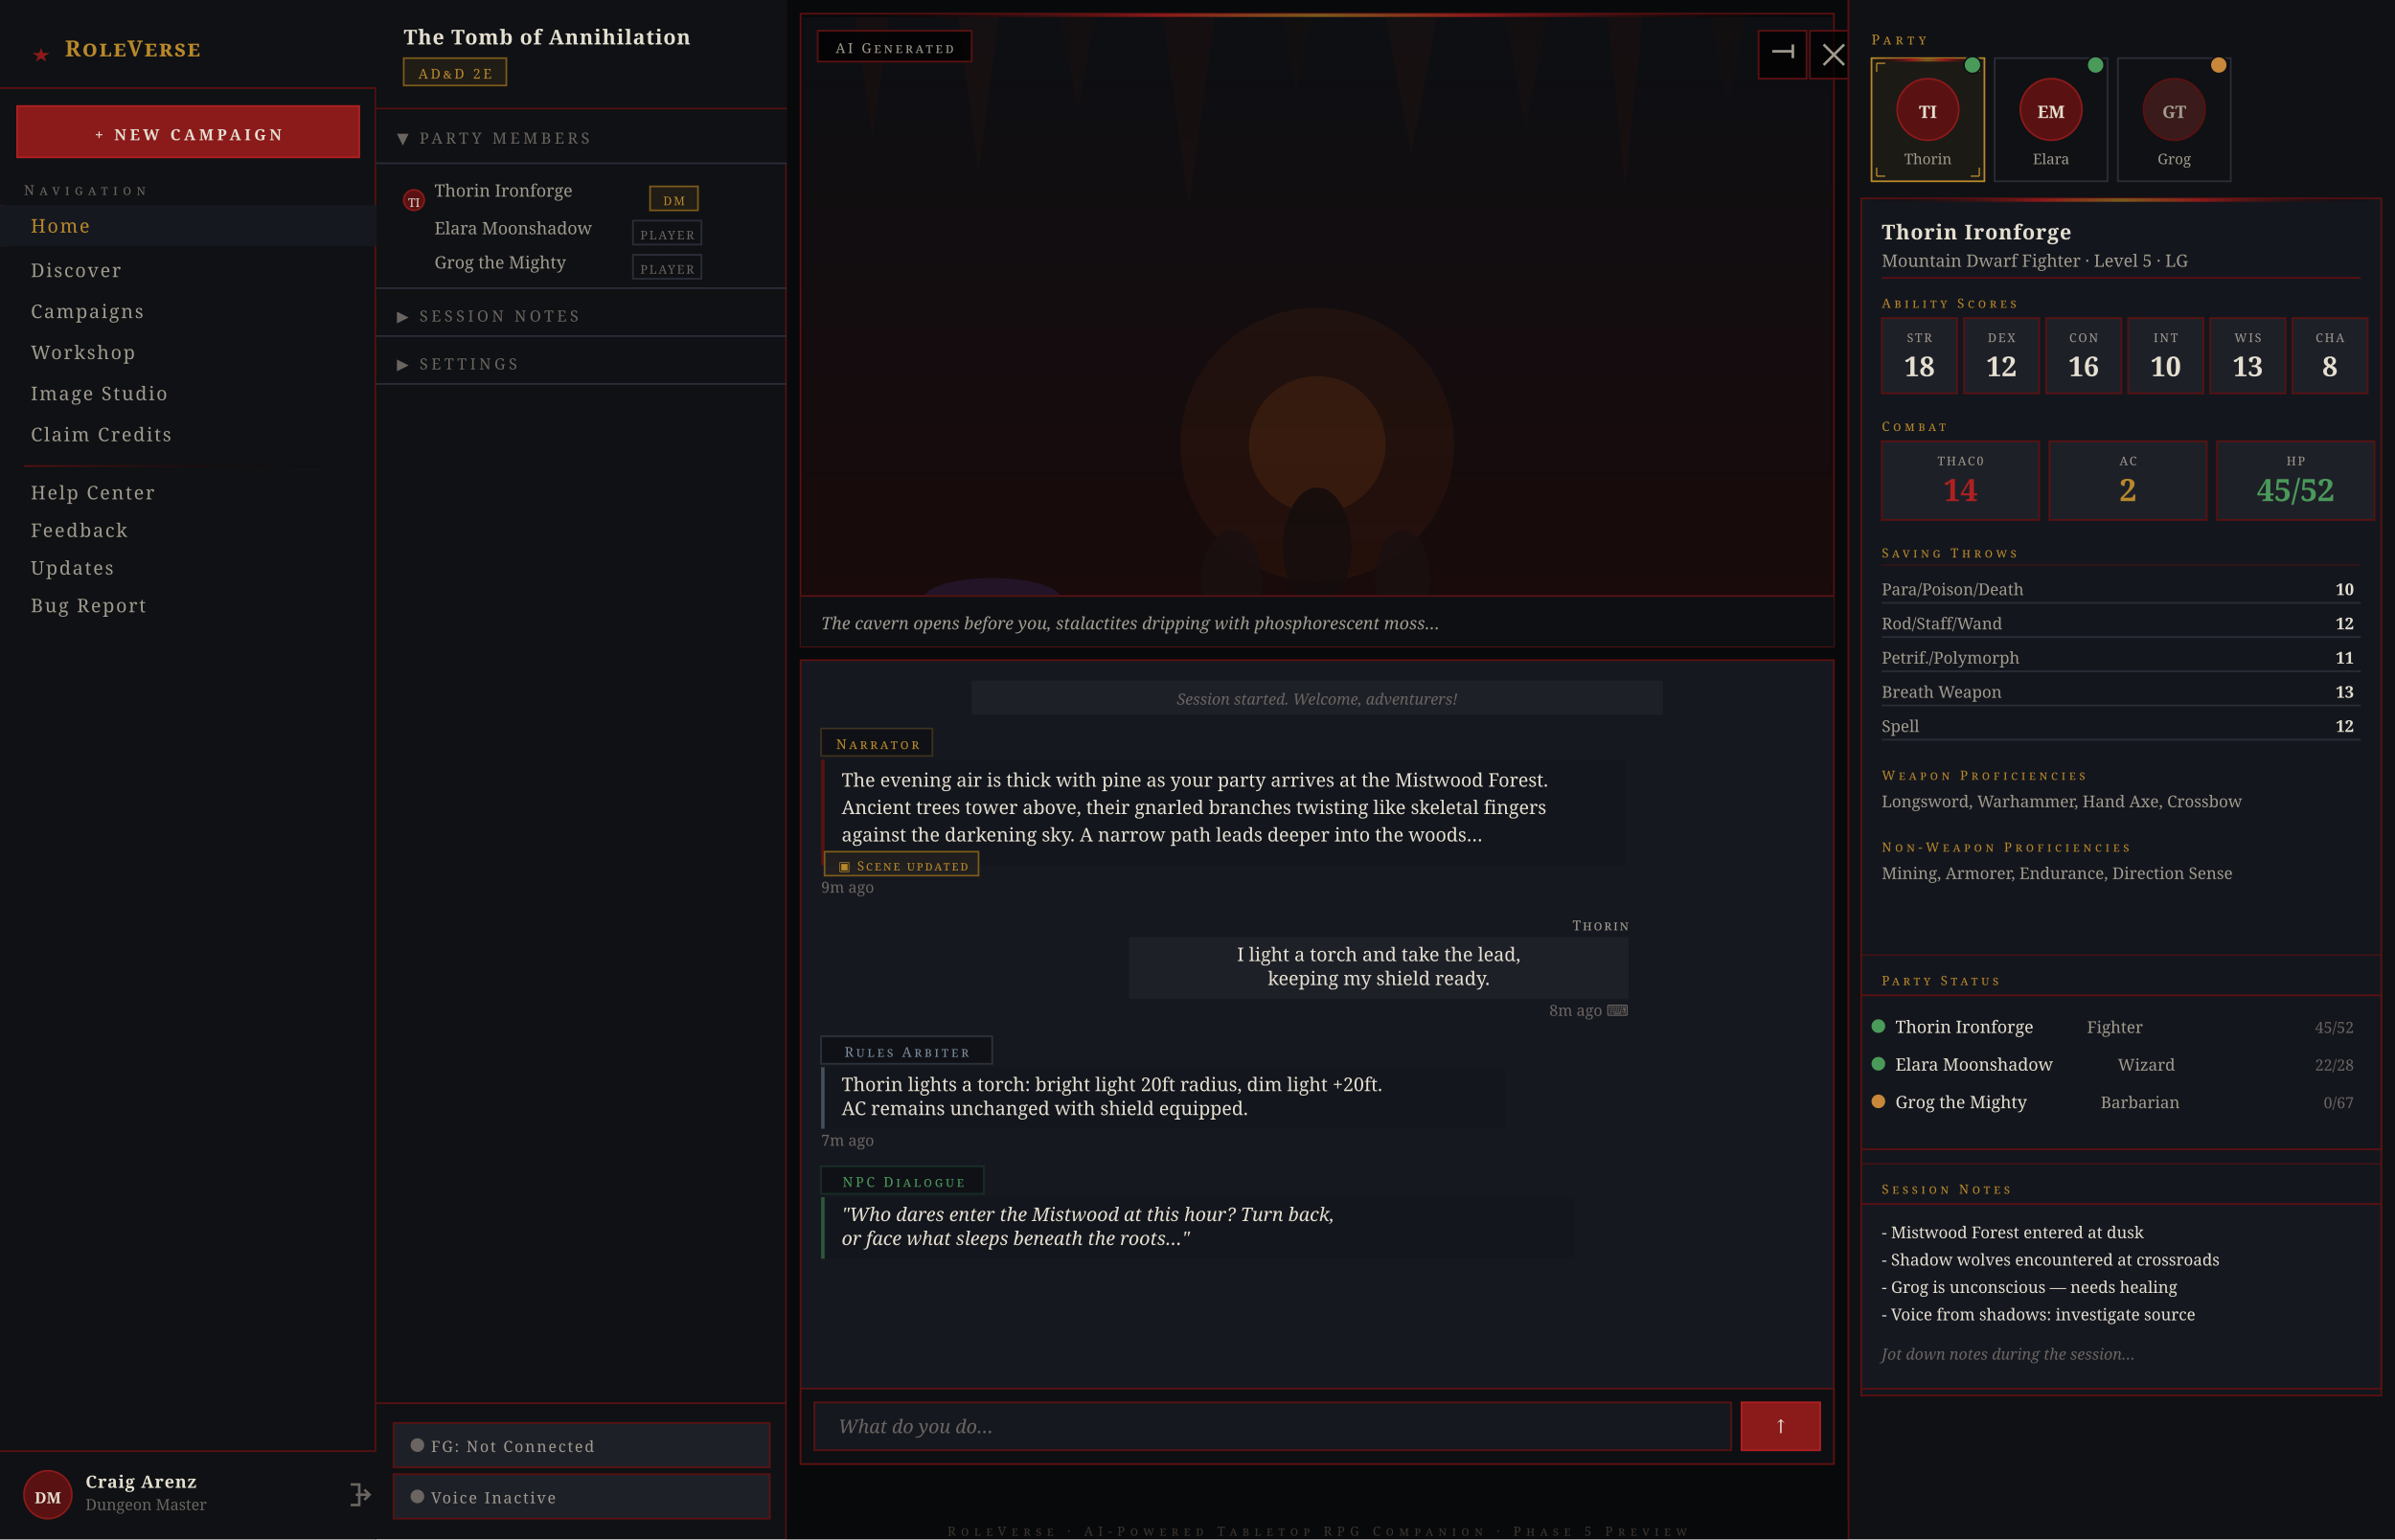
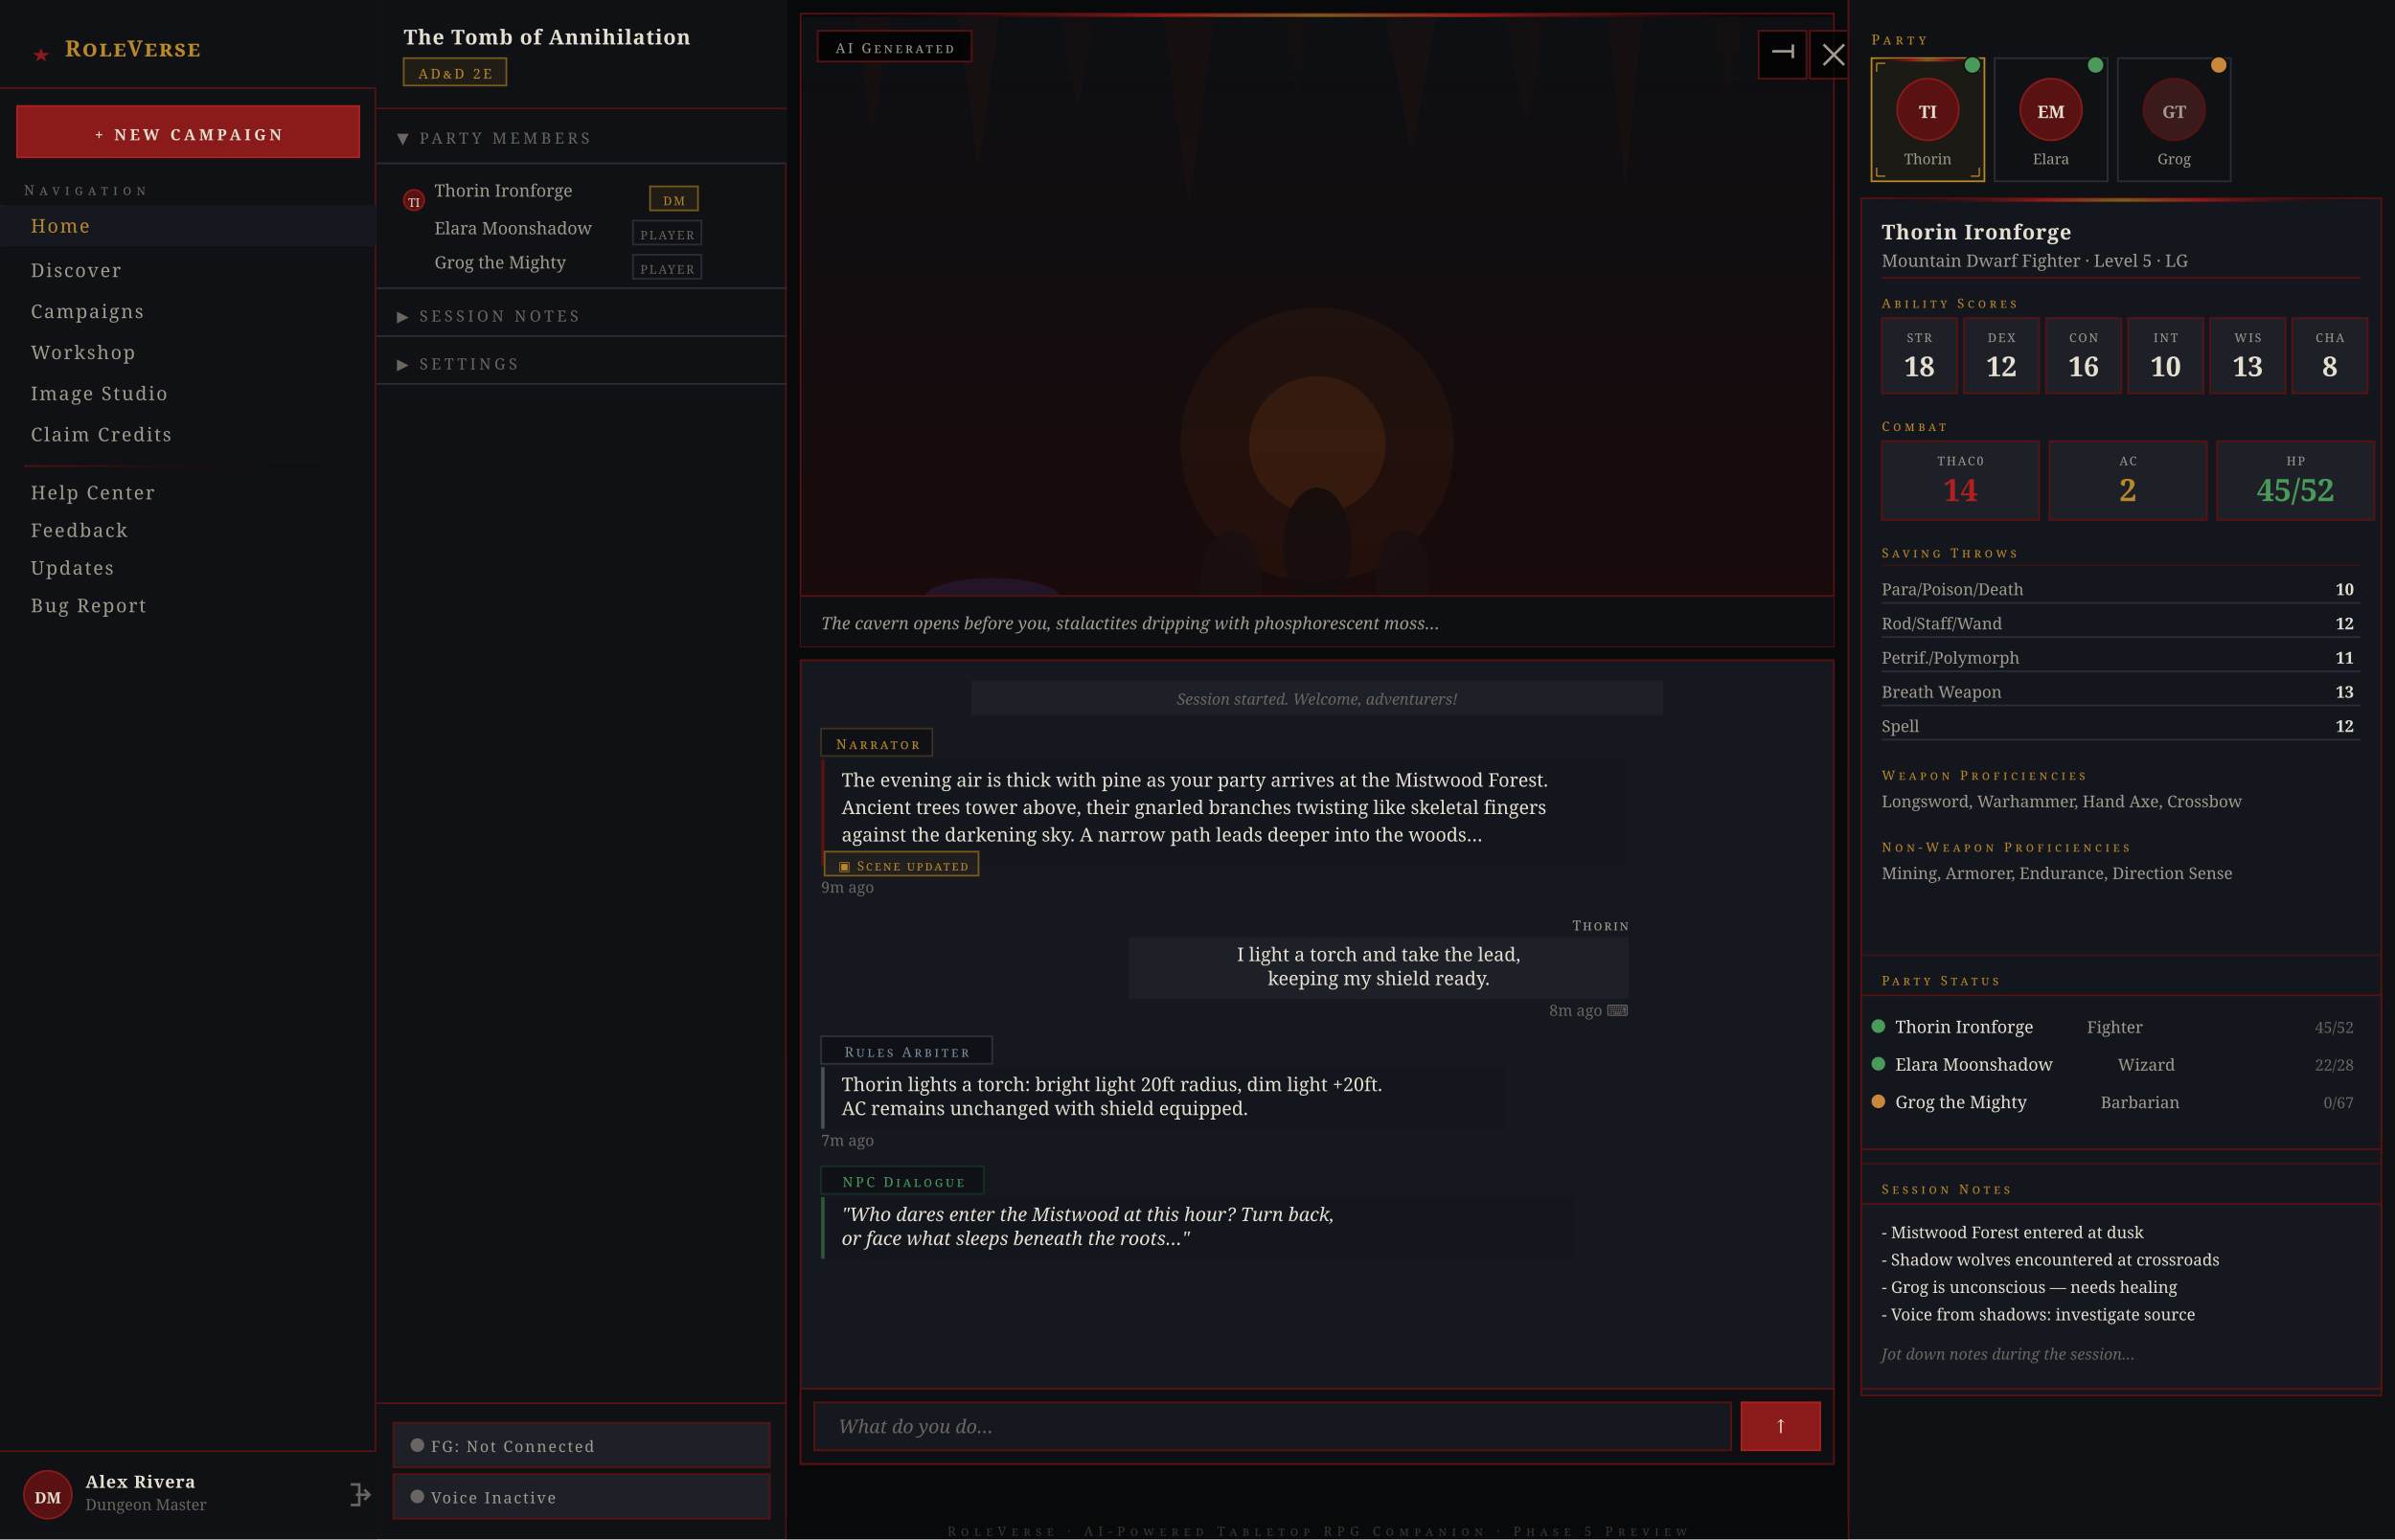
<svg xmlns="http://www.w3.org/2000/svg" viewBox="0 0 1400 900" width="1400" height="900" style="font-family: Georgia, serif;">
  <defs>
    <linearGradient id="voidBg" x1="0%" y1="0%" x2="0%" y2="100%">
      <stop offset="0%" style="stop-color:#08090b" />
      <stop offset="100%" style="stop-color:#0d0f13" />
    </linearGradient>
    <linearGradient id="crimsonAccent" x1="0%" y1="0%" x2="100%" y2="0%">
      <stop offset="0%" style="stop-color:transparent" />
      <stop offset="35%" style="stop-color:#8b1a1a" />
      <stop offset="50%" style="stop-color:#7a5a1a" />
      <stop offset="65%" style="stop-color:#8b1a1a" />
      <stop offset="100%" style="stop-color:transparent" />
    </linearGradient>
    <linearGradient id="sectionRule" x1="0%" y1="0%" x2="100%" y2="0%">
      <stop offset="0%" style="stop-color:#5a1111" />
      <stop offset="100%" style="stop-color:transparent" />
    </linearGradient>
    <linearGradient id="sceneGrad" x1="0%" y1="0%" x2="0%" y2="100%">
      <stop offset="0%" style="stop-color:#0d0f13" />
      <stop offset="100%" style="stop-color:#1a0a0a" />
    </linearGradient>
    <filter id="crimsonGlow">
      <feGaussianBlur stdDeviation="3" result="blur" />
      <feComposite in="SourceGraphic" in2="blur" operator="over" />
    </filter>
  </defs>
  <rect width="1400" height="900" fill="url(#voidBg)" />
  <rect x="0" y="0" width="220" height="900" fill="#0f1114" />
  <rect x="219" y="0" width="1" height="900" fill="#5a1111" />
  <rect x="0" y="0" width="220" height="52" fill="#0f1114" />
  <rect x="0" y="51" width="220" height="1" fill="#5a1111" />
  <polygon points="24,28 21,36 29,31 19,31 27,36" fill="#8b1a1a" />
  <text x="38" y="33" fill="#b8882a" font-size="13" font-weight="700" letter-spacing="1" style="font-variant: small-caps;">RoleVerse</text>
  <rect x="10" y="62" width="200" height="30" fill="#8b1a1a" rx="0" />
  <rect x="10" y="62" width="200" height="30" fill="none" stroke="#b02020" stroke-width="1" />
  <text x="110" y="82" fill="#e4dfd0" font-size="9" font-weight="700" letter-spacing="2" text-anchor="middle" style="font-variant: small-caps;">+ NEW CAMPAIGN</text>
  <text x="14" y="114" fill="#6a6560" font-size="8" letter-spacing="3" style="font-variant: small-caps;">Navigation</text>
  <rect x="0" y="120" width="3" height="24" fill="#8b1a1a" />
  <rect x="0" y="120" width="220" height="24" fill="#161820" />
  <text x="18" y="136" fill="#b8882a" font-size="11" letter-spacing="1">Home</text>
  <text x="18" y="162" fill="#a09b8e" font-size="11" letter-spacing="1">Discover</text>
  <text x="18" y="186" fill="#a09b8e" font-size="11" letter-spacing="1">Campaigns</text>
  <text x="18" y="210" fill="#a09b8e" font-size="11" letter-spacing="1">Workshop</text>
  <text x="18" y="234" fill="#a09b8e" font-size="11" letter-spacing="1">Image Studio</text>
  <text x="18" y="258" fill="#a09b8e" font-size="11" letter-spacing="1">Claim Credits</text>
  <rect x="14" y="272" width="192" height="1" fill="url(#sectionRule)" />
  <text x="18" y="292" fill="#a09b8e" font-size="11" letter-spacing="1">Help Center</text>
  <text x="18" y="314" fill="#a09b8e" font-size="11" letter-spacing="1">Feedback</text>
  <text x="18" y="336" fill="#a09b8e" font-size="11" letter-spacing="1">Updates</text>
  <text x="18" y="358" fill="#a09b8e" font-size="11" letter-spacing="1">Bug Report</text>
  <rect x="0" y="848" width="220" height="52" fill="#0f1114" />
  <rect x="0" y="848" width="220" height="1" fill="#5a1111" />
  <circle cx="28" cy="874" r="14" fill="#5a1111" stroke="#8b1a1a" stroke-width="1" />
  <text x="28" y="879" fill="#e4dfd0" font-size="9" font-weight="700" text-anchor="middle">DM</text>
-   <text x="50" y="870" fill="#e4dfd0" font-size="10" font-weight="600" letter-spacing="0.5">Craig Arenz</text>
+   <text x="50" y="870" fill="#e4dfd0" font-size="10" font-weight="600" letter-spacing="0.5">Alex Rivera</text>
  <text x="50" y="883" fill="#6a6560" font-size="9">Dungeon Master</text>
  <path d="M205 868 L210 868 L210 880 L205 880" fill="none" stroke="#6a6560" stroke-width="1.5" />
  <path d="M208 874 L215 874" stroke="#6a6560" stroke-width="1.5" />
  <path d="M213 871 L216 874 L213 877" fill="none" stroke="#6a6560" stroke-width="1.5" />
  <rect x="220" y="0" width="240" height="900" fill="#0f1114" />
  <rect x="459" y="0" width="1" height="900" fill="#5a1111" />
  <rect x="220" y="0" width="240" height="64" fill="#0f1114" />
  <rect x="220" y="63" width="240" height="1" fill="#5a1111" />
  <text x="236" y="26" fill="#e4dfd0" font-size="12" font-weight="600" letter-spacing="0.5">The Tomb of Annihilation</text>
  <rect x="236" y="34" width="60" height="16" fill="rgba(184,136,42,0.1)" stroke="#7a5a1a" stroke-width="1" />
  <text x="266" y="46" fill="#b8882a" font-size="8" letter-spacing="1.5" text-anchor="middle" style="font-variant: small-caps;">AD&amp;D 2E</text>
  <rect x="220" y="64" width="240" height="32" fill="#0f1114" />
  <text x="232" y="84" fill="#6a6560" font-size="9" letter-spacing="2">▼  PARTY MEMBERS</text>
  <rect x="220" y="95" width="240" height="1" fill="#2a2d38" />
  <rect x="232" y="106" width="216" height="22" fill="none" />
  <circle cx="242" cy="117" r="6" fill="#5a1111" stroke="#8b1a1a" stroke-width="1" />
  <text x="242" y="121" fill="#e4dfd0" font-size="7" text-anchor="middle">TI</text>
  <text x="254" y="115" fill="#a09b8e" font-size="10">Thorin Ironforge</text>
  <rect x="380" y="109" width="28" height="14" fill="rgba(184,136,42,0.1)" stroke="#7a5a1a" stroke-width="1" />
  <text x="394" y="120" fill="#b8882a" font-size="7" letter-spacing="1" text-anchor="middle">DM</text>
  <text x="254" y="137" fill="#a09b8e" font-size="10">Elara Moonshadow</text>
  <rect x="370" y="129" width="40" height="14" fill="none" stroke="#2a2d38" stroke-width="1" />
  <text x="390" y="140" fill="#6a6560" font-size="7" letter-spacing="1" text-anchor="middle">PLAYER</text>
  <text x="254" y="157" fill="#a09b8e" font-size="10">Grog the Mighty</text>
  <rect x="370" y="149" width="40" height="14" fill="none" stroke="#2a2d38" stroke-width="1" />
  <text x="390" y="160" fill="#6a6560" font-size="7" letter-spacing="1" text-anchor="middle">PLAYER</text>
  <rect x="220" y="168" width="240" height="1" fill="#2a2d38" />
  <text x="232" y="188" fill="#6a6560" font-size="9" letter-spacing="2">▶  SESSION NOTES</text>
  <rect x="220" y="196" width="240" height="1" fill="#2a2d38" />
  <text x="232" y="216" fill="#6a6560" font-size="9" letter-spacing="2">▶  SETTINGS</text>
  <rect x="220" y="224" width="240" height="1" fill="#2a2d38" />
  <rect x="220" y="820" width="240" height="1" fill="#5a1111" />
  <rect x="230" y="832" width="220" height="26" fill="#1e2028" stroke="#5a1111" stroke-width="1" />
  <circle cx="244" cy="845" r="4" fill="#6a6560" />
  <text x="252" y="849" fill="#a09b8e" font-size="9" letter-spacing="1">FG: Not Connected</text>
  <rect x="230" y="862" width="220" height="26" fill="#1e2028" stroke="#5a1111" stroke-width="1" />
  <circle cx="244" cy="875" r="4" fill="#6a6560" />
  <text x="252" y="879" fill="#a09b8e" font-size="9" letter-spacing="1">Voice Inactive</text>
  <rect x="460" y="0" width="620" height="900" fill="#08090b" />
  <rect x="468" y="8" width="604" height="370" fill="#08090b" stroke="#5a1111" stroke-width="1" />
  <rect x="468" y="8" width="604" height="2" fill="url(#crimsonAccent)" />
  <path d="M476 16 L476 24 M476 16 L484 16" fill="none" stroke="#b8882a" stroke-width="1" />
  <path d="M1064 16 L1064 24 M1064 16 L1056 16" fill="none" stroke="#b8882a" stroke-width="1" />
  <path d="M476 370 L476 362 M476 370 L484 370" fill="none" stroke="#b8882a" stroke-width="1" />
  <path d="M1064 370 L1064 362 M1064 370 L1056 370" fill="none" stroke="#b8882a" stroke-width="1" />
  <rect x="469" y="10" width="602" height="368" fill="url(#sceneGrad)" />
  <path d="M500 10 L510 80 L520 10" fill="#1a1010" opacity="0.7" />
  <path d="M560 10 L572 100 L584 10" fill="#1a1010" opacity="0.6" />
  <path d="M620 10 L630 65 L640 10" fill="#1a1010" opacity="0.5" />
  <path d="M680 10 L695 120 L710 10" fill="#1a1010" opacity="0.7" />
  <path d="M750 10 L758 55 L766 10" fill="#1a1010" opacity="0.4" />
  <path d="M810 10 L825 90 L840 10" fill="#1a1010" opacity="0.6" />
  <path d="M880 10 L892 75 L904 10" fill="#1a1010" opacity="0.5" />
  <path d="M940 10 L950 110 L960 10" fill="#1a1010" opacity="0.7" />
  <path d="M1000 10 L1010 60 L1020 10" fill="#1a1010" opacity="0.4" />
  <ellipse cx="580" cy="350" rx="40" ry="12" fill="#2a1a3a" opacity="0.6" />
  <ellipse cx="900" cy="358" rx="55" ry="10" fill="#1a2a1a" opacity="0.5" />
  <circle cx="770" cy="260" r="80" fill="rgba(184,80,20,0.08)" />
  <circle cx="770" cy="260" r="40" fill="rgba(200,100,30,0.12)" />
  <ellipse cx="720" cy="340" rx="18" ry="30" fill="#1a0f0f" opacity="0.9" />
  <ellipse cx="770" cy="320" rx="20" ry="35" fill="#150d0d" opacity="0.9" />
  <ellipse cx="820" cy="338" rx="16" ry="28" fill="#1a0f0f" opacity="0.9" />
  <rect x="478" y="18" width="90" height="18" fill="rgba(0,0,0,0.7)" stroke="#5a1111" stroke-width="1" />
  <text x="523" y="31" fill="#a09b8e" font-size="8" letter-spacing="1.5" text-anchor="middle" style="font-variant: small-caps;">AI Generated</text>
  <rect x="1028" y="18" width="28" height="28" fill="rgba(0,0,0,0.7)" stroke="#5a1111" stroke-width="1" />
  <path d="M1036 30 L1048 30 M1048 26 L1048 34" fill="none" stroke="#a09b8e" stroke-width="1.5" />
  <rect x="1058" y="18" width="28" height="28" fill="rgba(0,0,0,0.7)" stroke="#5a1111" stroke-width="1" />
  <path d="M1066 26 L1078 38 M1078 26 L1066 38" fill="none" stroke="#a09b8e" stroke-width="1.5" />
  <rect x="468" y="348" width="604" height="30" fill="#0d0f13" stroke-top="#5a1111" />
  <rect x="468" y="348" width="604" height="1" fill="#5a1111" />
  <text x="480" y="368" fill="#a09b8e" font-size="10" font-style="italic">The cavern opens before you, stalactites dripping with phosphorescent moss…</text>
  <rect x="468" y="386" width="604" height="470" fill="#161820" stroke="#5a1111" stroke-width="1" />
  <rect x="568" y="398" width="404" height="20" fill="#1e2028" />
  <text x="770" y="412" fill="#6a6560" font-size="9" font-style="italic" text-anchor="middle">Session started. Welcome, adventurers!</text>
  <rect x="480" y="426" width="65" height="16" fill="rgba(0,0,0,0.3)" stroke="rgba(184,136,42,0.25)" stroke-width="1" />
  <text x="513" y="438" fill="#b8882a" font-size="8" letter-spacing="1.5" text-anchor="middle" style="font-variant: small-caps;">Narrator</text>
  <rect x="480" y="444" width="470" height="62" fill="#14161d" stroke-left="#8b1a1a" />
  <rect x="480" y="444" width="2" height="62" fill="#5a1111" />
  <text x="492" y="460" fill="#e4dfd0" font-size="11">The evening air is thick with pine as your party arrives at the Mistwood Forest.</text>
  <text x="492" y="476" fill="#e4dfd0" font-size="11">Ancient trees tower above, their gnarled branches twisting like skeletal fingers</text>
  <text x="492" y="492" fill="#e4dfd0" font-size="11">against the darkening sky. A narrow path leads deeper into the woods…</text>
  <rect x="482" y="498" width="90" height="14" fill="rgba(184,136,42,0.08)" stroke="#7a5a1a" stroke-width="1" />
  <text x="528" y="509" fill="#b8882a" font-size="7.5" letter-spacing="1" text-anchor="middle" style="font-variant: small-caps;">▣ Scene updated</text>
  <text x="480" y="522" fill="#6a6560" font-size="9">9m ago</text>
  <text x="952" y="544" fill="#a09b8e" font-size="8" letter-spacing="1" text-anchor="end" style="font-variant: small-caps;">Thorin</text>
  <rect x="660" y="548" width="292" height="36" fill="#1e2028" />
  <text x="806" y="562" fill="#e4dfd0" font-size="11" text-anchor="middle">I light a torch and take the lead,</text>
  <text x="806" y="576" fill="#e4dfd0" font-size="11" text-anchor="middle">keeping my shield ready.</text>
  <text x="952" y="594" fill="#6a6560" font-size="9" text-anchor="end">8m ago  ⌨</text>
  <rect x="480" y="606" width="100" height="16" fill="rgba(0,0,0,0.3)" stroke="rgba(122,138,154,0.25)" stroke-width="1" />
  <text x="530" y="618" fill="#7a8a9a" font-size="8" letter-spacing="1.5" text-anchor="middle" style="font-variant: small-caps;">Rules Arbiter</text>
  <rect x="480" y="624" width="400" height="36" fill="#14161d" />
  <rect x="480" y="624" width="2" height="36" fill="#7a8a9a" opacity="0.5" />
  <text x="492" y="638" fill="#e4dfd0" font-size="11">Thorin lights a torch: bright light 20ft radius, dim light +20ft.</text>
  <text x="492" y="652" fill="#e4dfd0" font-size="11">AC remains unchanged with shield equipped.</text>
  <text x="480" y="670" fill="#6a6560" font-size="9">7m ago</text>
  <rect x="480" y="682" width="95" height="16" fill="rgba(0,0,0,0.3)" stroke="rgba(42,122,74,0.25)" stroke-width="1" />
  <text x="528" y="694" fill="#4a9a5a" font-size="8" letter-spacing="1.5" text-anchor="middle" style="font-variant: small-caps;">NPC Dialogue</text>
  <rect x="480" y="700" width="440" height="36" fill="#14161d" />
  <rect x="480" y="700" width="2" height="36" fill="#4a9a5a" opacity="0.5" />
  <text x="492" y="714" fill="#e4dfd0" font-size="11" font-style="italic">"Who dares enter the Mistwood at this hour? Turn back,</text>
  <text x="492" y="728" fill="#e4dfd0" font-size="11" font-style="italic">or face what sleeps beneath the roots…"</text>
  <rect x="468" y="812" width="604" height="44" fill="#0d0f13" stroke="#5a1111" stroke-width="1" />
  <rect x="476" y="820" width="536" height="28" fill="#161820" stroke="#5a1111" stroke-width="1" />
  <text x="490" y="838" fill="#6a6560" font-size="11" font-style="italic">What do you do…</text>
  <rect x="1018" y="820" width="46" height="28" fill="#8b1a1a" stroke="#b02020" stroke-width="1" />
  <text x="1041" y="838" fill="#e4dfd0" font-size="11" text-anchor="middle">↑</text>
  <rect x="1080" y="0" width="320" height="900" fill="#0f1114" />
  <rect x="1080" y="0" width="1" height="900" fill="#5a1111" />
  <text x="1094" y="26" fill="#b8882a" font-size="8" letter-spacing="2.5" style="font-variant: small-caps;">Party</text>
  <rect x="1094" y="34" width="66" height="72" fill="rgba(184,136,42,0.08)" stroke="#b8882a" stroke-width="1" />
  <rect x="1094" y="34" width="66" height="2" fill="url(#crimsonAccent)" />
  <path d="M1097 37 L1097 42 M1097 37 L1102 37" fill="none" stroke="#b8882a" stroke-width="0.75" />
  <path d="M1157 37 L1157 42 M1157 37 L1152 37" fill="none" stroke="#b8882a" stroke-width="0.75" />
  <path d="M1097 103 L1097 98 M1097 103 L1102 103" fill="none" stroke="#b8882a" stroke-width="0.75" />
  <path d="M1157 103 L1157 98 M1157 103 L1152 103" fill="none" stroke="#b8882a" stroke-width="0.75" />
  <circle cx="1127" cy="64" r="18" fill="#5a1111" stroke="#8b1a1a" stroke-width="1" />
  <text x="1127" y="69" fill="#e4dfd0" font-size="10" font-weight="700" text-anchor="middle">TI</text>
  <text x="1127" y="96" fill="#a09b8e" font-size="8.5" text-anchor="middle">Thorin</text>
  <circle cx="1153" cy="38" r="5" fill="#4a9a5a" stroke="#0f1114" stroke-width="1" />
  <rect x="1166" y="34" width="66" height="72" fill="none" stroke="#2a2d38" stroke-width="1" />
  <circle cx="1199" cy="64" r="18" fill="#5a1111" stroke="#8b1a1a" stroke-width="1" />
  <text x="1199" y="69" fill="#e4dfd0" font-size="10" font-weight="700" text-anchor="middle">EM</text>
  <text x="1199" y="96" fill="#a09b8e" font-size="8.5" text-anchor="middle">Elara</text>
  <circle cx="1225" cy="38" r="5" fill="#4a9a5a" stroke="#0f1114" stroke-width="1" />
  <rect x="1238" y="34" width="66" height="72" fill="none" stroke="#2a2d38" stroke-width="1" />
  <circle cx="1271" cy="64" r="18" fill="#3a1a1a" stroke="#5a1111" stroke-width="1" />
  <text x="1271" y="69" fill="#a09b8e" font-size="10" font-weight="700" text-anchor="middle">GT</text>
  <text x="1271" y="96" fill="#a09b8e" font-size="8.5" text-anchor="middle">Grog</text>
  <circle cx="1297" cy="38" r="5" fill="#c8873a" stroke="#0f1114" stroke-width="1" />
  <rect x="1088" y="116" width="304" height="700" fill="#14161d" stroke="#5a1111" stroke-width="1" />
  <rect x="1088" y="116" width="304" height="2" fill="url(#crimsonAccent)" />
  <text x="1100" y="140" fill="#e4dfd0" font-size="12" font-weight="600" letter-spacing="0.5">Thorin Ironforge</text>
  <text x="1100" y="156" fill="#a09b8e" font-size="10">Mountain Dwarf Fighter · Level 5 · LG</text>
  <rect x="1100" y="162" width="280" height="1" fill="#5a1111" />
  <text x="1100" y="180" fill="#b8882a" font-size="7.5" letter-spacing="2" style="font-variant: small-caps;">Ability Scores</text>
  <rect x="1100" y="186" width="44" height="44" fill="#1e2028" stroke="#5a1111" stroke-width="1" />
  <text x="1122" y="200" fill="#a09b8e" font-size="7" letter-spacing="1" text-anchor="middle" style="font-variant: small-caps;">STR</text>
  <text x="1122" y="220" fill="#e4dfd0" font-size="16" font-weight="700" text-anchor="middle">18</text>
  <rect x="1148" y="186" width="44" height="44" fill="#1e2028" stroke="#5a1111" stroke-width="1" />
  <text x="1170" y="200" fill="#a09b8e" font-size="7" letter-spacing="1" text-anchor="middle" style="font-variant: small-caps;">DEX</text>
  <text x="1170" y="220" fill="#e4dfd0" font-size="16" font-weight="700" text-anchor="middle">12</text>
  <rect x="1196" y="186" width="44" height="44" fill="#1e2028" stroke="#5a1111" stroke-width="1" />
  <text x="1218" y="200" fill="#a09b8e" font-size="7" letter-spacing="1" text-anchor="middle" style="font-variant: small-caps;">CON</text>
  <text x="1218" y="220" fill="#e4dfd0" font-size="16" font-weight="700" text-anchor="middle">16</text>
  <rect x="1244" y="186" width="44" height="44" fill="#1e2028" stroke="#5a1111" stroke-width="1" />
  <text x="1266" y="200" fill="#a09b8e" font-size="7" letter-spacing="1" text-anchor="middle" style="font-variant: small-caps;">INT</text>
  <text x="1266" y="220" fill="#e4dfd0" font-size="16" font-weight="700" text-anchor="middle">10</text>
  <rect x="1292" y="186" width="44" height="44" fill="#1e2028" stroke="#5a1111" stroke-width="1" />
  <text x="1314" y="200" fill="#a09b8e" font-size="7" letter-spacing="1" text-anchor="middle" style="font-variant: small-caps;">WIS</text>
  <text x="1314" y="220" fill="#e4dfd0" font-size="16" font-weight="700" text-anchor="middle">13</text>
  <rect x="1340" y="186" width="44" height="44" fill="#1e2028" stroke="#5a1111" stroke-width="1" />
  <text x="1362" y="200" fill="#a09b8e" font-size="7" letter-spacing="1" text-anchor="middle" style="font-variant: small-caps;">CHA</text>
  <text x="1362" y="220" fill="#e4dfd0" font-size="16" font-weight="700" text-anchor="middle">8</text>
  <text x="1100" y="252" fill="#b8882a" font-size="7.5" letter-spacing="2" style="font-variant: small-caps;">Combat</text>
  <rect x="1100" y="258" width="92" height="46" fill="#1e2028" stroke="#5a1111" stroke-width="1" />
  <text x="1146" y="272" fill="#a09b8e" font-size="7" letter-spacing="1" text-anchor="middle" style="font-variant: small-caps;">THAC0</text>
  <text x="1146" y="293" fill="#b02020" font-size="18" font-weight="700" text-anchor="middle">14</text>
  <rect x="1198" y="258" width="92" height="46" fill="#1e2028" stroke="#5a1111" stroke-width="1" />
  <text x="1244" y="272" fill="#a09b8e" font-size="7" letter-spacing="1" text-anchor="middle" style="font-variant: small-caps;">AC</text>
  <text x="1244" y="293" fill="#b8882a" font-size="18" font-weight="700" text-anchor="middle">2</text>
  <rect x="1296" y="258" width="92" height="46" fill="#1e2028" stroke="#5a1111" stroke-width="1" />
  <text x="1342" y="272" fill="#a09b8e" font-size="7" letter-spacing="1" text-anchor="middle" style="font-variant: small-caps;">HP</text>
  <text x="1342" y="293" fill="#4a9a5a" font-size="18" font-weight="700" text-anchor="middle">45/52</text>
  <text x="1100" y="326" fill="#b8882a" font-size="7.5" letter-spacing="2" style="font-variant: small-caps;">Saving Throws</text>
  <rect x="1100" y="330" width="280" height="1" fill="#5a1111" opacity="0.4" />
  <text x="1100" y="348" fill="#a09b8e" font-size="9.5">Para/Poison/Death</text>
  <text x="1376" y="348" fill="#e4dfd0" font-size="9.5" font-weight="600" text-anchor="end">10</text>
  <rect x="1100" y="352" width="280" height="1" fill="#2a2d38" />
  <text x="1100" y="368" fill="#a09b8e" font-size="9.5">Rod/Staff/Wand</text>
  <text x="1376" y="368" fill="#e4dfd0" font-size="9.5" font-weight="600" text-anchor="end">12</text>
  <rect x="1100" y="372" width="280" height="1" fill="#2a2d38" />
  <text x="1100" y="388" fill="#a09b8e" font-size="9.5">Petrif./Polymorph</text>
  <text x="1376" y="388" fill="#e4dfd0" font-size="9.5" font-weight="600" text-anchor="end">11</text>
  <rect x="1100" y="392" width="280" height="1" fill="#2a2d38" />
  <text x="1100" y="408" fill="#a09b8e" font-size="9.5">Breath Weapon</text>
  <text x="1376" y="408" fill="#e4dfd0" font-size="9.5" font-weight="600" text-anchor="end">13</text>
  <rect x="1100" y="412" width="280" height="1" fill="#2a2d38" />
  <text x="1100" y="428" fill="#a09b8e" font-size="9.5">Spell</text>
  <text x="1376" y="428" fill="#e4dfd0" font-size="9.5" font-weight="600" text-anchor="end">12</text>
  <rect x="1100" y="432" width="280" height="1" fill="#2a2d38" />
  <text x="1100" y="456" fill="#b8882a" font-size="7.5" letter-spacing="2" style="font-variant: small-caps;">Weapon Proficiencies</text>
  <text x="1100" y="472" fill="#a09b8e" font-size="9.5">Longsword, Warhammer, Hand Axe, Crossbow</text>
  <text x="1100" y="498" fill="#b8882a" font-size="7.5" letter-spacing="2" style="font-variant: small-caps;">Non-Weapon Proficiencies</text>
  <text x="1100" y="514" fill="#a09b8e" font-size="9.5">Mining, Armorer, Endurance, Direction Sense</text>
  <rect x="1088" y="558" width="304" height="1" fill="#5a1111" opacity="0.6" />
  <text x="1100" y="576" fill="#b8882a" font-size="7.5" letter-spacing="2" style="font-variant: small-caps;">Party Status</text>
  <rect x="1088" y="582" width="304" height="90" fill="#14161d" stroke="#5a1111" stroke-width="1" />
  <circle cx="1098" cy="600" r="4" fill="#4a9a5a" />
  <text x="1108" y="604" fill="#e4dfd0" font-size="10" font-weight="500">Thorin Ironforge</text>
  <text x="1220" y="604" fill="#a09b8e" font-size="9.5">Fighter</text>
  <text x="1376" y="604" fill="#6a6560" font-size="9" text-anchor="end">45/52</text>
  <circle cx="1098" cy="622" r="4" fill="#4a9a5a" />
  <text x="1108" y="626" fill="#e4dfd0" font-size="10" font-weight="500">Elara Moonshadow</text>
  <text x="1238" y="626" fill="#a09b8e" font-size="9.5">Wizard</text>
  <text x="1376" y="626" fill="#6a6560" font-size="9" text-anchor="end">22/28</text>
  <circle cx="1098" cy="644" r="4" fill="#c8873a" />
  <text x="1108" y="648" fill="#e4dfd0" font-size="10" font-weight="500">Grog the Mighty</text>
  <text x="1228" y="648" fill="#a09b8e" font-size="9.5">Barbarian</text>
  <text x="1376" y="648" fill="#6a6560" font-size="9" text-anchor="end">0/67</text>
  <rect x="1088" y="680" width="304" height="1" fill="#5a1111" opacity="0.6" />
  <text x="1100" y="698" fill="#b8882a" font-size="7.5" letter-spacing="2" style="font-variant: small-caps;">Session Notes</text>
  <rect x="1088" y="704" width="304" height="108" fill="#161820" stroke="#5a1111" stroke-width="1" />
  <text x="1100" y="724" fill="#e4dfd0" font-size="9.5">- Mistwood Forest entered at dusk</text>
  <text x="1100" y="740" fill="#e4dfd0" font-size="9.5">- Shadow wolves encountered at crossroads</text>
  <text x="1100" y="756" fill="#e4dfd0" font-size="9.5">- Grog is unconscious — needs healing</text>
  <text x="1100" y="772" fill="#e4dfd0" font-size="9.5">- Voice from shadows: investigate source</text>
  <text x="1100" y="795" fill="#6a6560" font-size="9" font-style="italic">Jot down notes during the session…</text>
  <rect x="460" y="888" width="620" height="12" fill="#08090b" />
  <text x="770" y="898" fill="#3a3530" font-size="7.5" letter-spacing="3" text-anchor="middle" style="font-variant: small-caps;">RoleVerse · AI-Powered Tabletop RPG Companion · Phase 5 Preview</text>
</svg>
